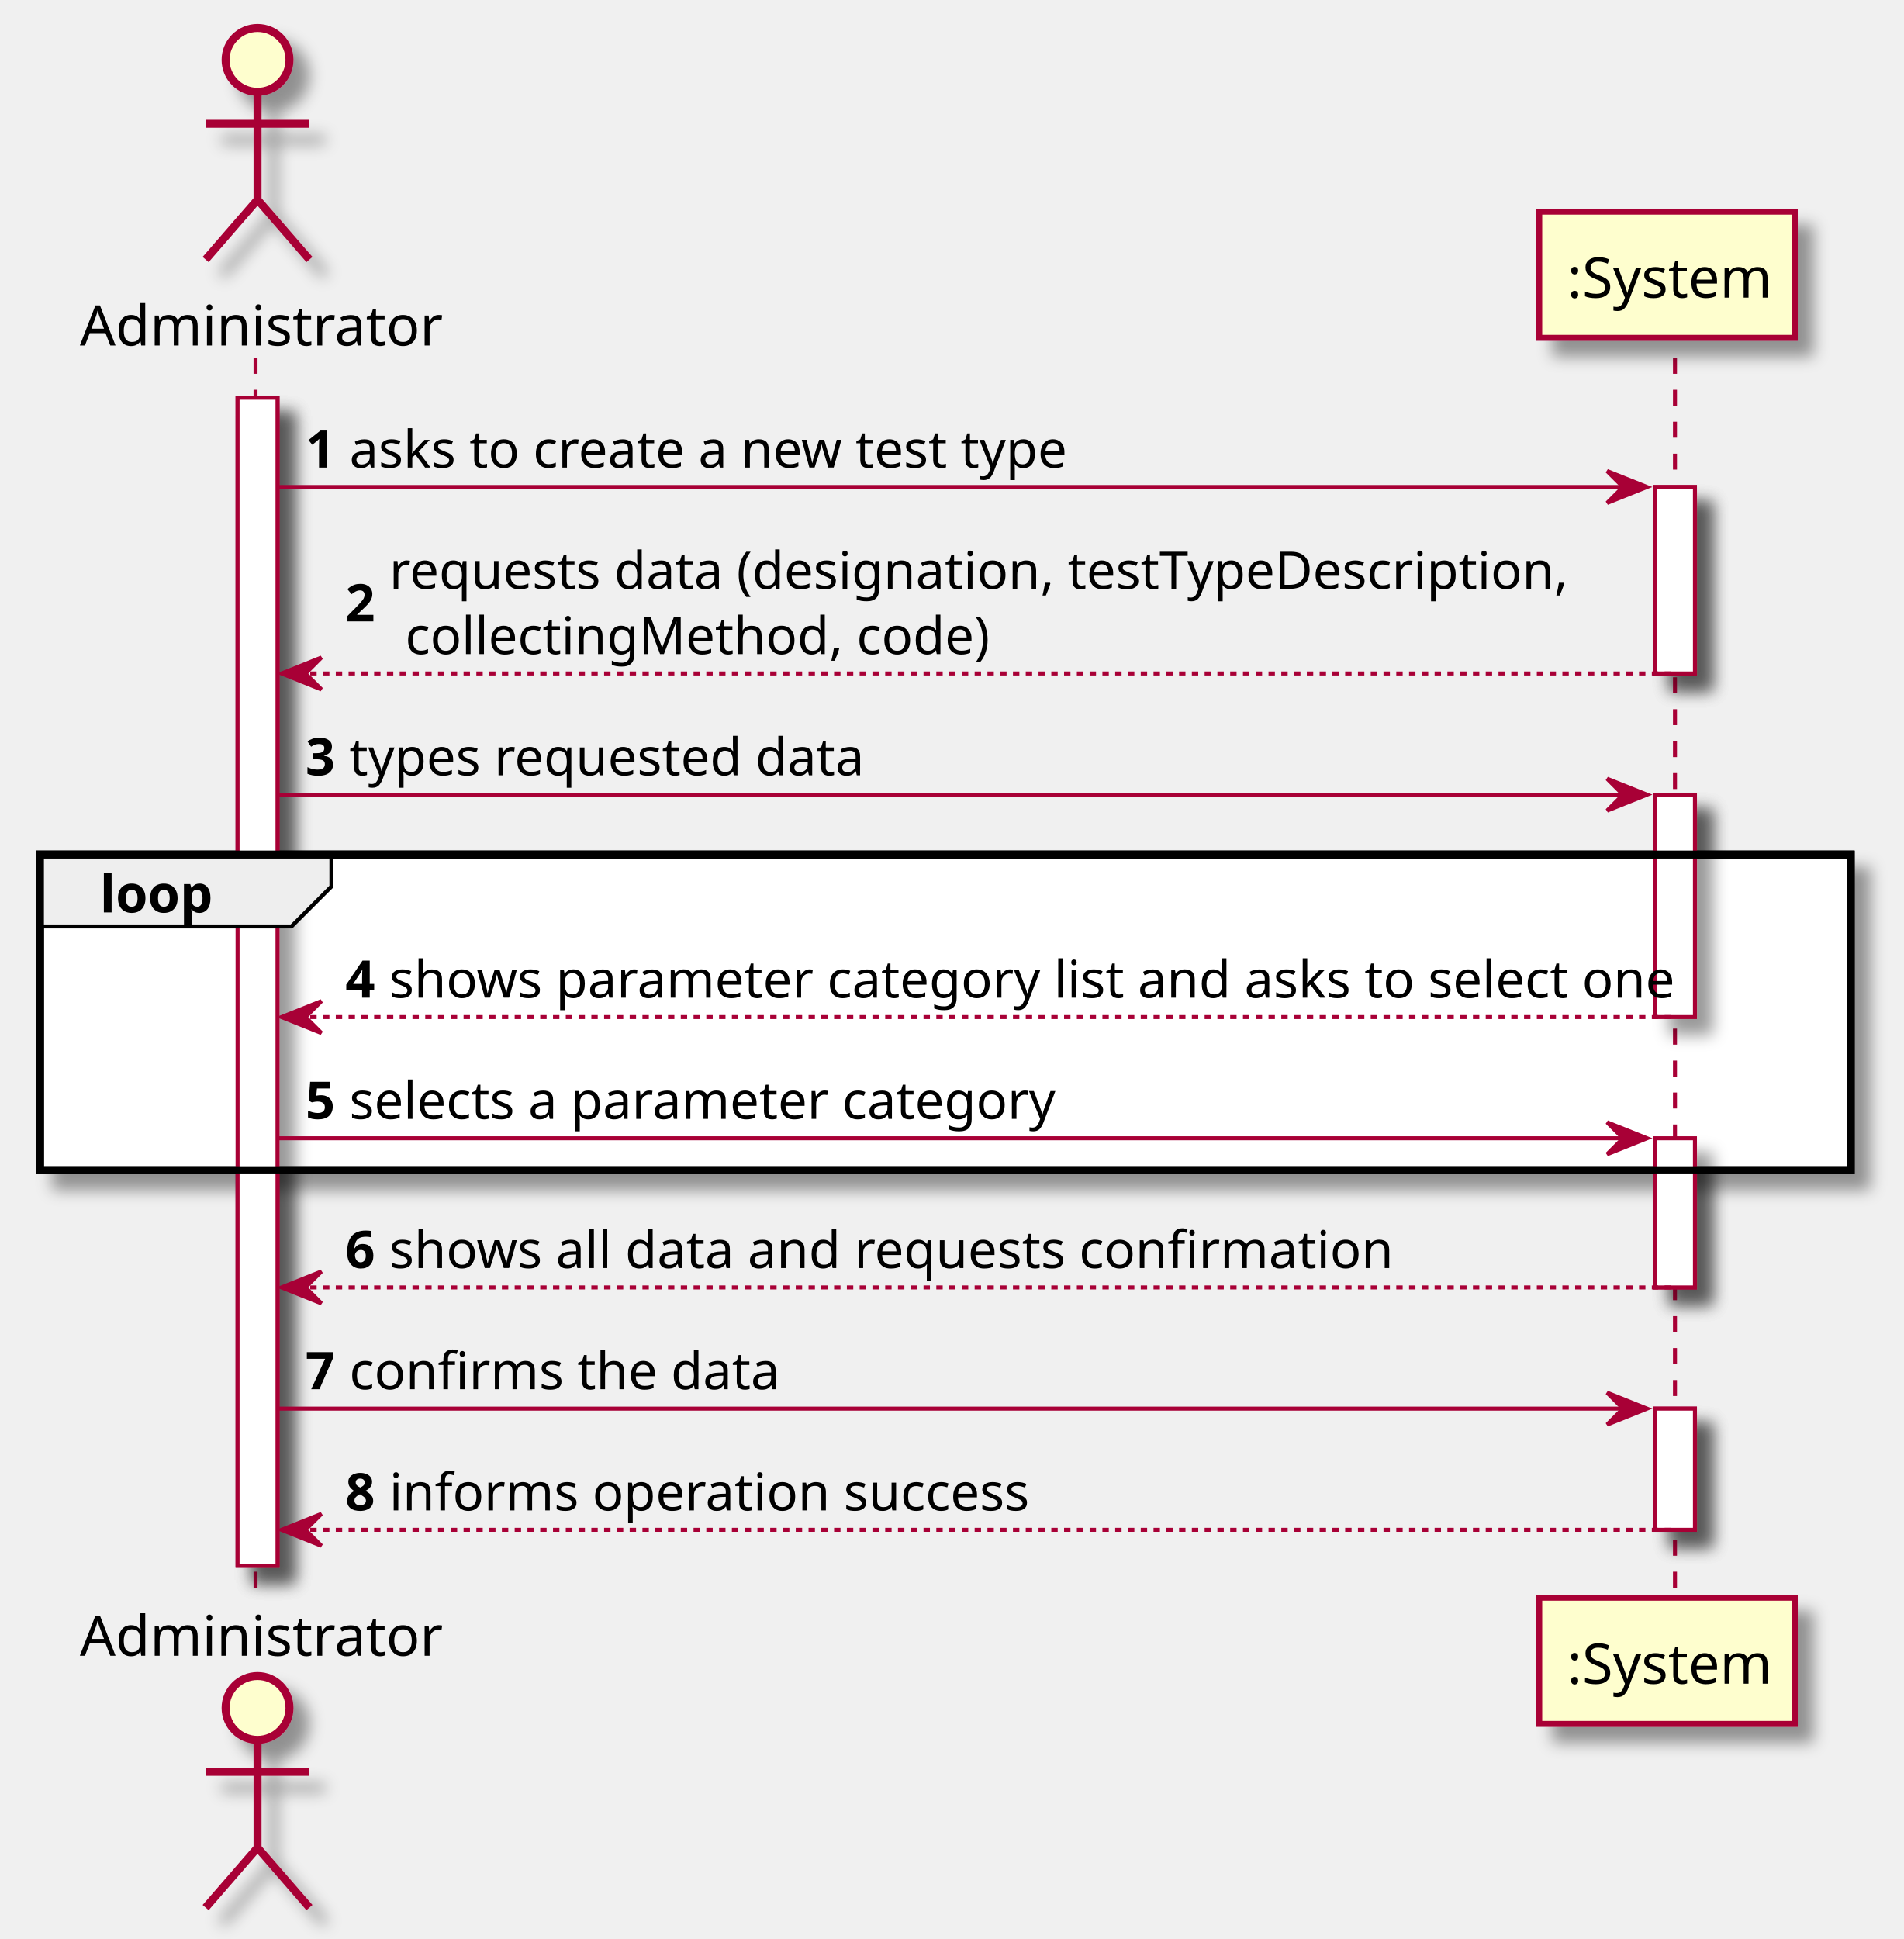
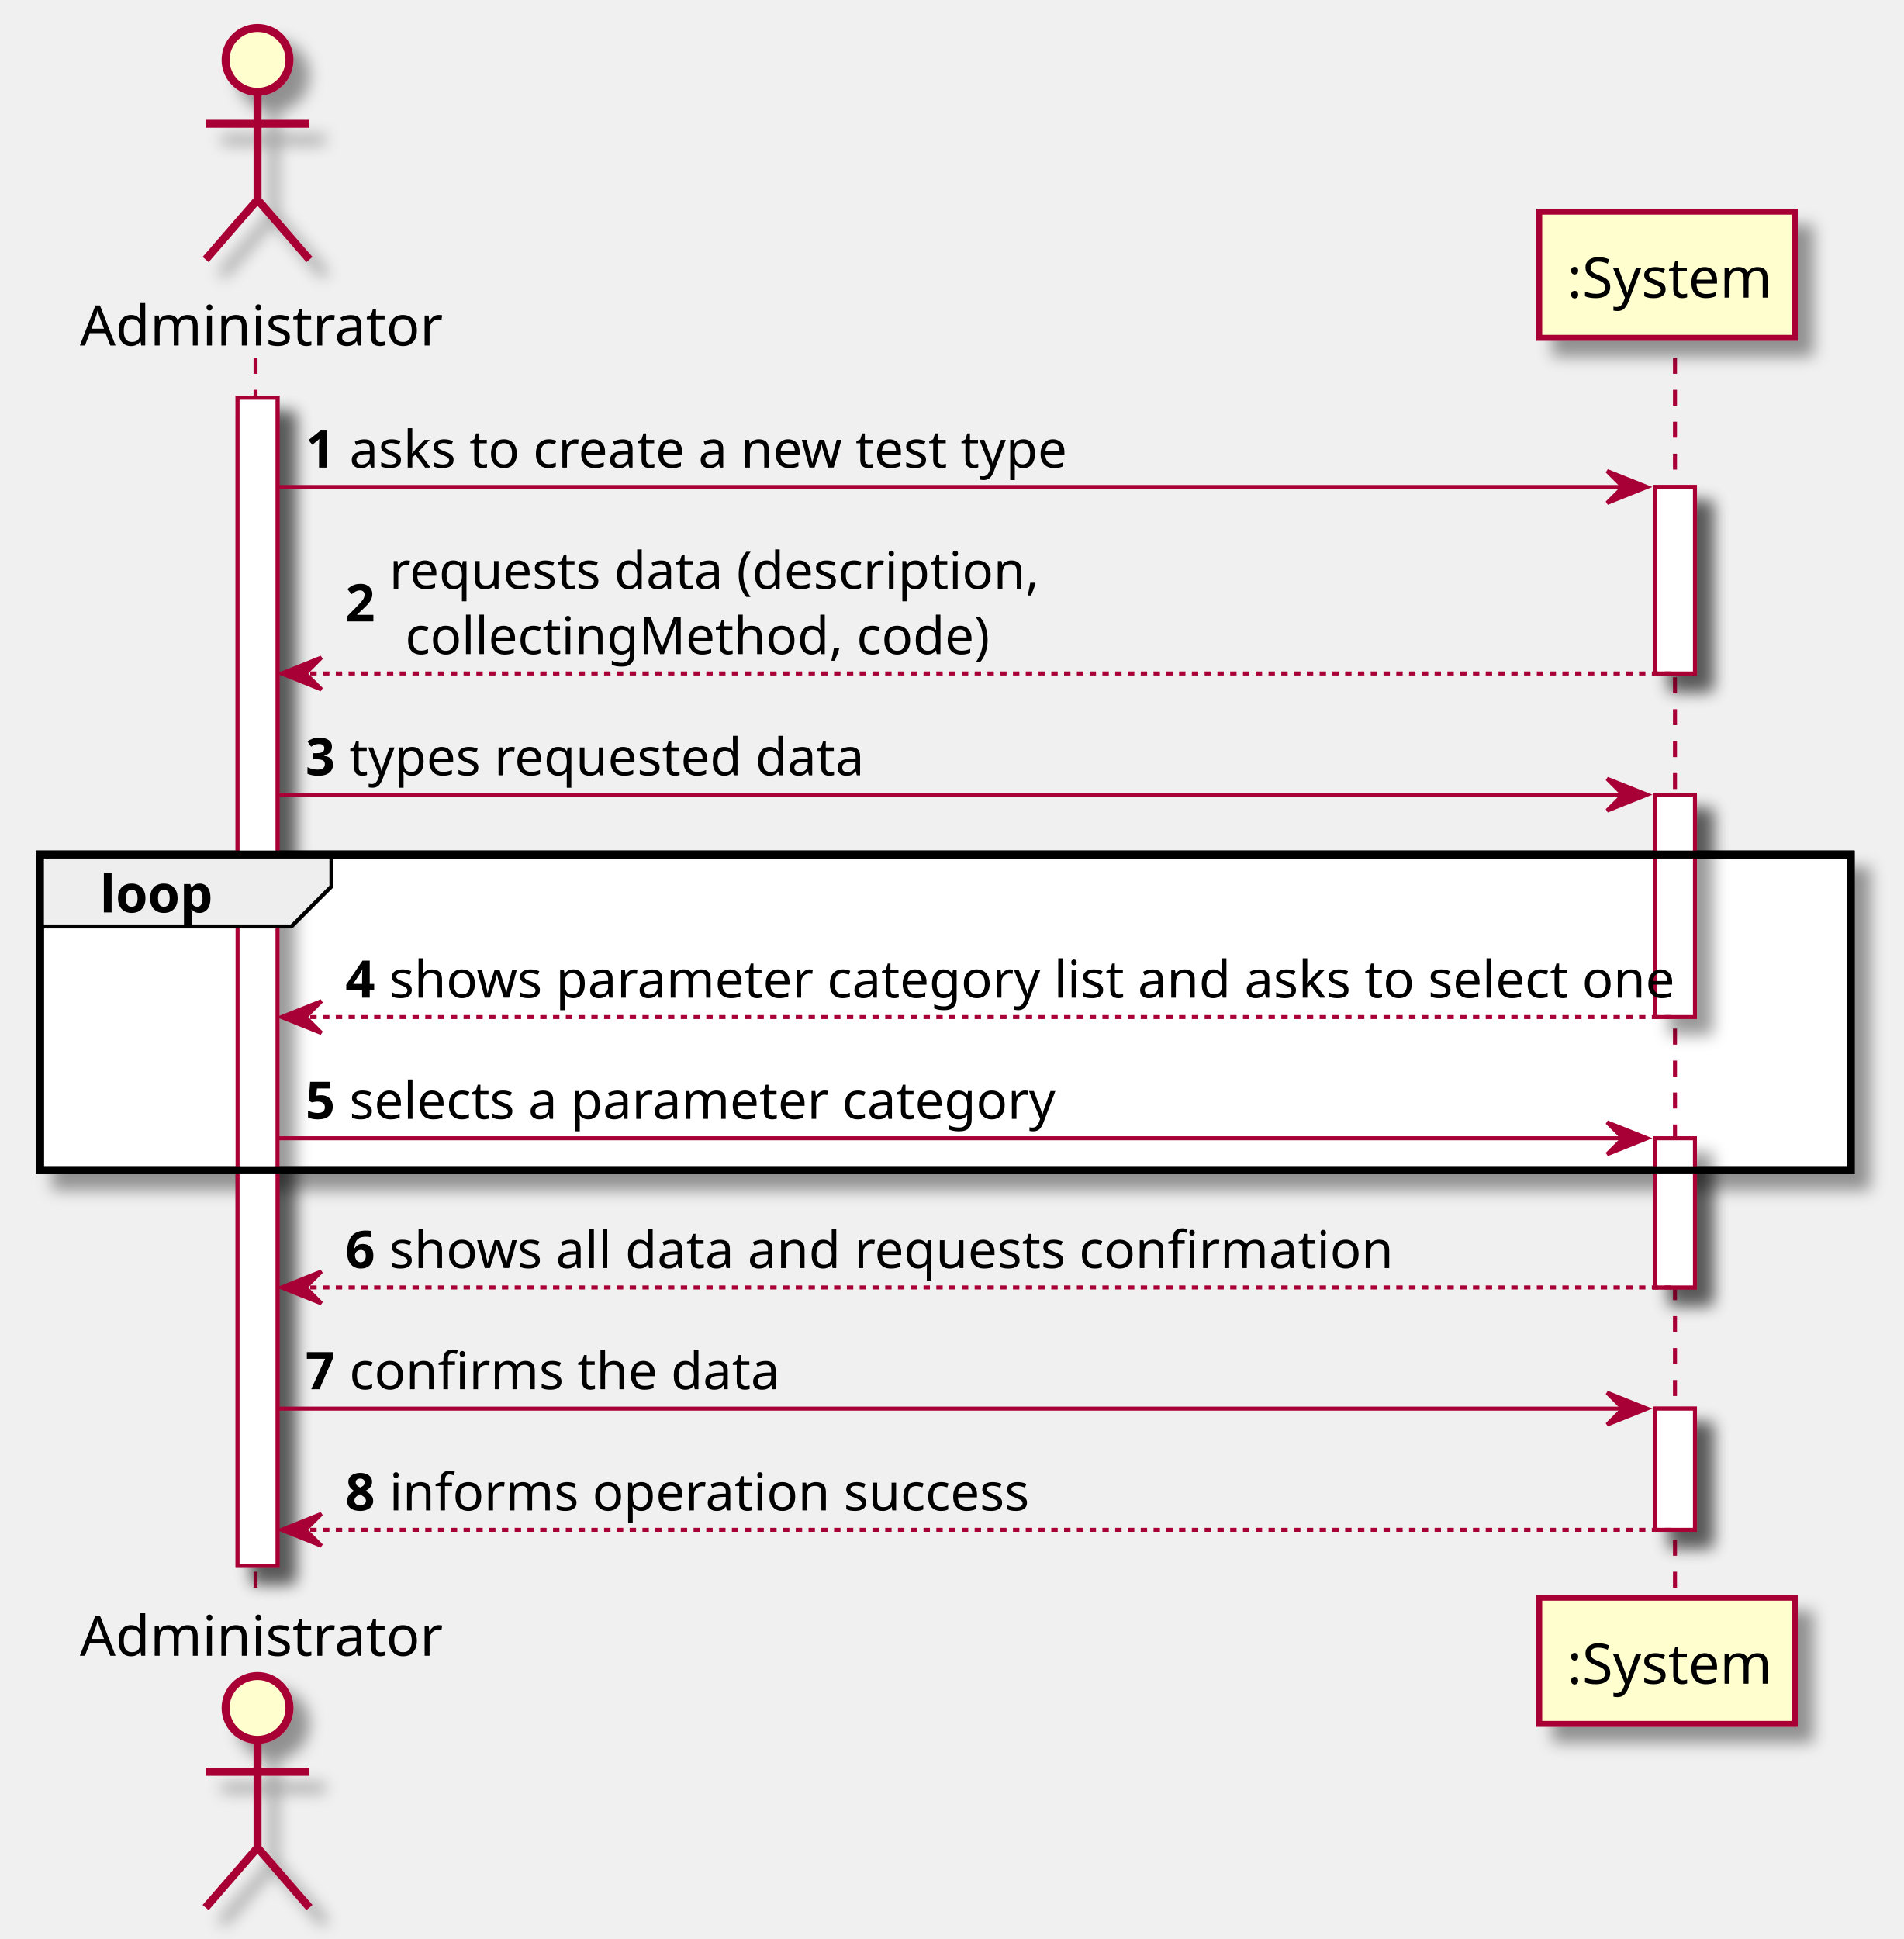
<svg xmlns="http://www.w3.org/2000/svg" contentScriptType="application/ecmascript" contentStyleType="text/css" height="607.5px" preserveAspectRatio="none" style="width:596px;height:607px;" version="1.1" viewBox="0 0 596 607" width="596.25px" zoomAndPan="magnify">
  <defs>
-     <filter height="300%" id="f1mj1voha8i9du" width="300%" x="-1" y="-1">
+     <filter height="300%" id="fi6bpnzgy8cc5" width="300%" x="-1" y="-1">
      <feGaussianBlur result="blurOut" stdDeviation="2.5" />
      <feColorMatrix in="blurOut" result="blurOut2" type="matrix" values="0 0 0 0 0 0 0 0 0 0 0 0 0 0 0 0 0 0 .4 0" />
      <feOffset dx="5.0" dy="5.0" in="blurOut2" result="blurOut3" />
      <feBlend in="SourceGraphic" in2="blurOut3" mode="normal" />
    </filter>
  </defs>
  <g>
-     <rect fill="#FFFFFF" filter="url(#f1mj1voha8i9du)" height="365.644" style="stroke:#A80036;stroke-width:1.25;" width="12.5" x="74.375" y="124.512" />
-     <rect fill="#FFFFFF" filter="url(#f1mj1voha8i9du)" height="58.379" style="stroke:#A80036;stroke-width:1.25;" width="12.5" x="518.125" y="152.451" />
-     <rect fill="#FFFFFF" filter="url(#f1mj1voha8i9du)" height="69.629" style="stroke:#A80036;stroke-width:1.25;" width="12.5" x="518.125" y="248.769" />
-     <rect fill="#FFFFFF" filter="url(#f1mj1voha8i9du)" height="46.69" style="stroke:#A80036;stroke-width:1.25;" width="12.5" x="518.125" y="356.338" />
-     <rect fill="#FFFFFF" filter="url(#f1mj1voha8i9du)" height="37.94" style="stroke:#A80036;stroke-width:1.25;" width="12.5" x="518.125" y="440.967" />
-     <rect fill="#FFFFFF" filter="url(#f1mj1voha8i9du)" height="98.818" style="stroke:#000000;stroke-width:2.5;" width="566.875" x="12.5" y="267.519" />
+     <rect fill="#FFFFFF" filter="url(#fi6bpnzgy8cc5)" height="365.644" style="stroke:#A80036;stroke-width:1.25;" width="12.5" x="74.375" y="124.512" />
+     <rect fill="#FFFFFF" filter="url(#fi6bpnzgy8cc5)" height="58.379" style="stroke:#A80036;stroke-width:1.25;" width="12.5" x="518.125" y="152.451" />
+     <rect fill="#FFFFFF" filter="url(#fi6bpnzgy8cc5)" height="69.629" style="stroke:#A80036;stroke-width:1.25;" width="12.5" x="518.125" y="248.769" />
+     <rect fill="#FFFFFF" filter="url(#fi6bpnzgy8cc5)" height="46.69" style="stroke:#A80036;stroke-width:1.25;" width="12.5" x="518.125" y="356.338" />
+     <rect fill="#FFFFFF" filter="url(#fi6bpnzgy8cc5)" height="37.94" style="stroke:#A80036;stroke-width:1.25;" width="12.5" x="518.125" y="440.967" />
+     <rect fill="#FFFFFF" filter="url(#fi6bpnzgy8cc5)" height="98.818" style="stroke:#000000;stroke-width:2.5;" width="566.875" x="12.5" y="267.519" />
    <line style="stroke:#A80036;stroke-width:1.25;stroke-dasharray:5.0,5.0;" x1="80" x2="80" y1="112.012" y2="501.406" />
    <line style="stroke:#A80036;stroke-width:1.25;stroke-dasharray:5.0,5.0;" x1="524.375" x2="524.375" y1="112.012" y2="501.406" />
    <text fill="#000000" font-family="sans-serif" font-size="17.5" lengthAdjust="spacing" textLength="103.75" x="25" y="108.166">Administrator</text>
-     <ellipse cx="80.625" cy="18.75" fill="#FEFECE" filter="url(#f1mj1voha8i9du)" rx="10" ry="10" style="stroke:#A80036;stroke-width:2.5;" />
-     <path d="M80.625,28.75 L80.625,62.5 M64.375,38.75 L96.875,38.75 M80.625,62.5 L64.375,81.25 M80.625,62.5 L96.875,81.25 " fill="none" filter="url(#f1mj1voha8i9du)" style="stroke:#A80036;stroke-width:2.5;" />
+     <ellipse cx="80.625" cy="18.75" fill="#FEFECE" filter="url(#fi6bpnzgy8cc5)" rx="10" ry="10" style="stroke:#A80036;stroke-width:2.5;" />
+     <path d="M80.625,28.75 L80.625,62.5 M64.375,38.75 L96.875,38.75 M80.625,62.5 L64.375,81.25 M80.625,62.5 L96.875,81.25 " fill="none" filter="url(#fi6bpnzgy8cc5)" style="stroke:#A80036;stroke-width:2.5;" />
    <text fill="#000000" font-family="sans-serif" font-size="17.5" lengthAdjust="spacing" textLength="103.75" x="25" y="518.323">Administrator</text>
-     <ellipse cx="80.625" cy="534.668" fill="#FEFECE" filter="url(#f1mj1voha8i9du)" rx="10" ry="10" style="stroke:#A80036;stroke-width:2.5;" />
-     <path d="M80.625,544.668 L80.625,578.418 M64.375,554.668 L96.875,554.668 M80.625,578.418 L64.375,597.168 M80.625,578.418 L96.875,597.168 " fill="none" filter="url(#f1mj1voha8i9du)" style="stroke:#A80036;stroke-width:2.5;" />
-     <rect fill="#FEFECE" filter="url(#f1mj1voha8i9du)" height="39.512" style="stroke:#A80036;stroke-width:1.875;" width="80" x="481.875" y="66.25" />
+     <ellipse cx="80.625" cy="534.668" fill="#FEFECE" filter="url(#fi6bpnzgy8cc5)" rx="10" ry="10" style="stroke:#A80036;stroke-width:2.5;" />
+     <path d="M80.625,544.668 L80.625,578.418 M64.375,554.668 L96.875,554.668 M80.625,578.418 L64.375,597.168 M80.625,578.418 L96.875,597.168 " fill="none" filter="url(#fi6bpnzgy8cc5)" style="stroke:#A80036;stroke-width:2.5;" />
+     <rect fill="#FEFECE" filter="url(#fi6bpnzgy8cc5)" height="39.512" style="stroke:#A80036;stroke-width:1.875;" width="80" x="481.875" y="66.25" />
    <text fill="#000000" font-family="sans-serif" font-size="17.5" lengthAdjust="spacing" textLength="62.5" x="490.625" y="93.166">:System</text>
-     <rect fill="#FEFECE" filter="url(#f1mj1voha8i9du)" height="39.512" style="stroke:#A80036;stroke-width:1.875;" width="80" x="481.875" y="500.156" />
+     <rect fill="#FEFECE" filter="url(#fi6bpnzgy8cc5)" height="39.512" style="stroke:#A80036;stroke-width:1.875;" width="80" x="481.875" y="500.156" />
    <text fill="#000000" font-family="sans-serif" font-size="17.5" lengthAdjust="spacing" textLength="62.5" x="490.625" y="527.073">:System</text>
-     <rect fill="#FFFFFF" filter="url(#f1mj1voha8i9du)" height="365.644" style="stroke:#A80036;stroke-width:1.25;" width="12.5" x="74.375" y="124.512" />
-     <rect fill="#FFFFFF" filter="url(#f1mj1voha8i9du)" height="58.379" style="stroke:#A80036;stroke-width:1.25;" width="12.5" x="518.125" y="152.451" />
-     <rect fill="#FFFFFF" filter="url(#f1mj1voha8i9du)" height="69.629" style="stroke:#A80036;stroke-width:1.25;" width="12.5" x="518.125" y="248.769" />
-     <rect fill="#FFFFFF" filter="url(#f1mj1voha8i9du)" height="46.69" style="stroke:#A80036;stroke-width:1.25;" width="12.5" x="518.125" y="356.338" />
-     <rect fill="#FFFFFF" filter="url(#f1mj1voha8i9du)" height="37.94" style="stroke:#A80036;stroke-width:1.25;" width="12.5" x="518.125" y="440.967" />
+     <rect fill="#FFFFFF" filter="url(#fi6bpnzgy8cc5)" height="365.644" style="stroke:#A80036;stroke-width:1.25;" width="12.5" x="74.375" y="124.512" />
+     <rect fill="#FFFFFF" filter="url(#fi6bpnzgy8cc5)" height="58.379" style="stroke:#A80036;stroke-width:1.25;" width="12.5" x="518.125" y="152.451" />
+     <rect fill="#FFFFFF" filter="url(#fi6bpnzgy8cc5)" height="69.629" style="stroke:#A80036;stroke-width:1.25;" width="12.5" x="518.125" y="248.769" />
+     <rect fill="#FFFFFF" filter="url(#fi6bpnzgy8cc5)" height="46.69" style="stroke:#A80036;stroke-width:1.25;" width="12.5" x="518.125" y="356.338" />
+     <rect fill="#FFFFFF" filter="url(#fi6bpnzgy8cc5)" height="37.94" style="stroke:#A80036;stroke-width:1.25;" width="12.5" x="518.125" y="440.967" />
    <polygon fill="#A80036" points="503.125,147.451,515.625,152.451,503.125,157.451,508.125,152.451" style="stroke:#A80036;stroke-width:1.25;" />
    <line style="stroke:#A80036;stroke-width:1.25;" x1="86.875" x2="510.625" y1="152.451" y2="152.451" />
    <text fill="#000000" font-family="sans-serif" font-size="16.25" font-weight="bold" lengthAdjust="spacing" textLength="8.75" x="95.625" y="146.381">1</text>
    <text fill="#000000" font-family="sans-serif" font-size="16.25" lengthAdjust="spacing" textLength="220" x="109.375" y="146.381">asks to create a new test type</text>
    <polygon fill="#A80036" points="100.625,205.83,88.125,210.83,100.625,215.83,95.625,210.83" style="stroke:#A80036;stroke-width:1.25;" />
    <line style="stroke:#A80036;stroke-width:1.25;stroke-dasharray:2.0,2.0;" x1="93.125" x2="523.125" y1="210.83" y2="210.83" />
    <text fill="#000000" font-family="sans-serif" font-size="16.25" font-weight="bold" lengthAdjust="spacing" textLength="8.75" x="108.125" y="194.54">2</text>
-     <text fill="#000000" font-family="sans-serif" font-size="16.25" lengthAdjust="spacing" textLength="350" x="121.875" y="184.32">requests data (designation, testTypeDescription,</text>
+     <text fill="#000000" font-family="sans-serif" font-size="16.25" lengthAdjust="spacing" textLength="192.5" x="121.875" y="184.32">requests data (description,</text>
    <text fill="#000000" font-family="sans-serif" font-size="16.25" lengthAdjust="spacing" textLength="172.5" x="126.875" y="204.76">collectingMethod, code)</text>
    <polygon fill="#A80036" points="503.125,243.769,515.625,248.769,503.125,253.769,508.125,248.769" style="stroke:#A80036;stroke-width:1.25;" />
    <line style="stroke:#A80036;stroke-width:1.25;" x1="86.875" x2="510.625" y1="248.769" y2="248.769" />
    <text fill="#000000" font-family="sans-serif" font-size="16.25" font-weight="bold" lengthAdjust="spacing" textLength="8.75" x="95.625" y="242.699">3</text>
    <text fill="#000000" font-family="sans-serif" font-size="16.25" lengthAdjust="spacing" textLength="152.5" x="109.375" y="242.699">types requested data</text>
    <path d="M12.5,267.519 L103.75,267.519 L103.75,277.519 L91.25,290.019 L12.5,290.019 L12.5,267.519 " fill="#EEEEEE" style="stroke:#000000;stroke-width:1.25;" />
    <rect fill="none" height="98.818" style="stroke:#000000;stroke-width:2.5;" width="566.875" x="12.5" y="267.519" />
    <text fill="#000000" font-family="sans-serif" font-size="16.25" font-weight="bold" lengthAdjust="spacing" textLength="35" x="31.25" y="285.638">loop</text>
    <polygon fill="#A80036" points="100.625,313.398,88.125,318.398,100.625,323.398,95.625,318.398" style="stroke:#A80036;stroke-width:1.25;" />
    <line style="stroke:#A80036;stroke-width:1.25;stroke-dasharray:2.0,2.0;" x1="93.125" x2="523.125" y1="318.398" y2="318.398" />
    <text fill="#000000" font-family="sans-serif" font-size="16.25" font-weight="bold" lengthAdjust="spacing" textLength="8.75" x="108.125" y="312.328">4</text>
    <text fill="#000000" font-family="sans-serif" font-size="16.25" lengthAdjust="spacing" textLength="387.5" x="121.875" y="312.328">shows parameter category list and asks to select one</text>
    <polygon fill="#A80036" points="503.125,351.338,515.625,356.338,503.125,361.338,508.125,356.338" style="stroke:#A80036;stroke-width:1.25;" />
    <line style="stroke:#A80036;stroke-width:1.25;" x1="86.875" x2="510.625" y1="356.338" y2="356.338" />
    <text fill="#000000" font-family="sans-serif" font-size="16.25" font-weight="bold" lengthAdjust="spacing" textLength="8.75" x="95.625" y="350.267">5</text>
    <text fill="#000000" font-family="sans-serif" font-size="16.25" lengthAdjust="spacing" textLength="211.25" x="109.375" y="350.267">selects a parameter category</text>
    <polygon fill="#A80036" points="100.625,398.027,88.125,403.027,100.625,408.027,95.625,403.027" style="stroke:#A80036;stroke-width:1.25;" />
    <line style="stroke:#A80036;stroke-width:1.25;stroke-dasharray:2.0,2.0;" x1="93.125" x2="523.125" y1="403.027" y2="403.027" />
    <text fill="#000000" font-family="sans-serif" font-size="16.25" font-weight="bold" lengthAdjust="spacing" textLength="8.75" x="108.125" y="396.957">6</text>
    <text fill="#000000" font-family="sans-serif" font-size="16.25" lengthAdjust="spacing" textLength="295" x="121.875" y="396.957">shows all data and requests confirmation</text>
    <polygon fill="#A80036" points="503.125,435.967,515.625,440.967,503.125,445.967,508.125,440.967" style="stroke:#A80036;stroke-width:1.25;" />
    <line style="stroke:#A80036;stroke-width:1.25;" x1="86.875" x2="510.625" y1="440.967" y2="440.967" />
    <text fill="#000000" font-family="sans-serif" font-size="16.25" font-weight="bold" lengthAdjust="spacing" textLength="8.75" x="95.625" y="434.896">7</text>
    <text fill="#000000" font-family="sans-serif" font-size="16.25" lengthAdjust="spacing" textLength="125" x="109.375" y="434.896">confirms the data</text>
    <polygon fill="#A80036" points="100.625,473.906,88.125,478.906,100.625,483.906,95.625,478.906" style="stroke:#A80036;stroke-width:1.25;" />
    <line style="stroke:#A80036;stroke-width:1.25;stroke-dasharray:2.0,2.0;" x1="93.125" x2="523.125" y1="478.906" y2="478.906" />
    <text fill="#000000" font-family="sans-serif" font-size="16.25" font-weight="bold" lengthAdjust="spacing" textLength="8.75" x="108.125" y="472.836">8</text>
    <text fill="#000000" font-family="sans-serif" font-size="16.25" lengthAdjust="spacing" textLength="190" x="121.875" y="472.836">informs operation success</text>
  </g>
</svg>
